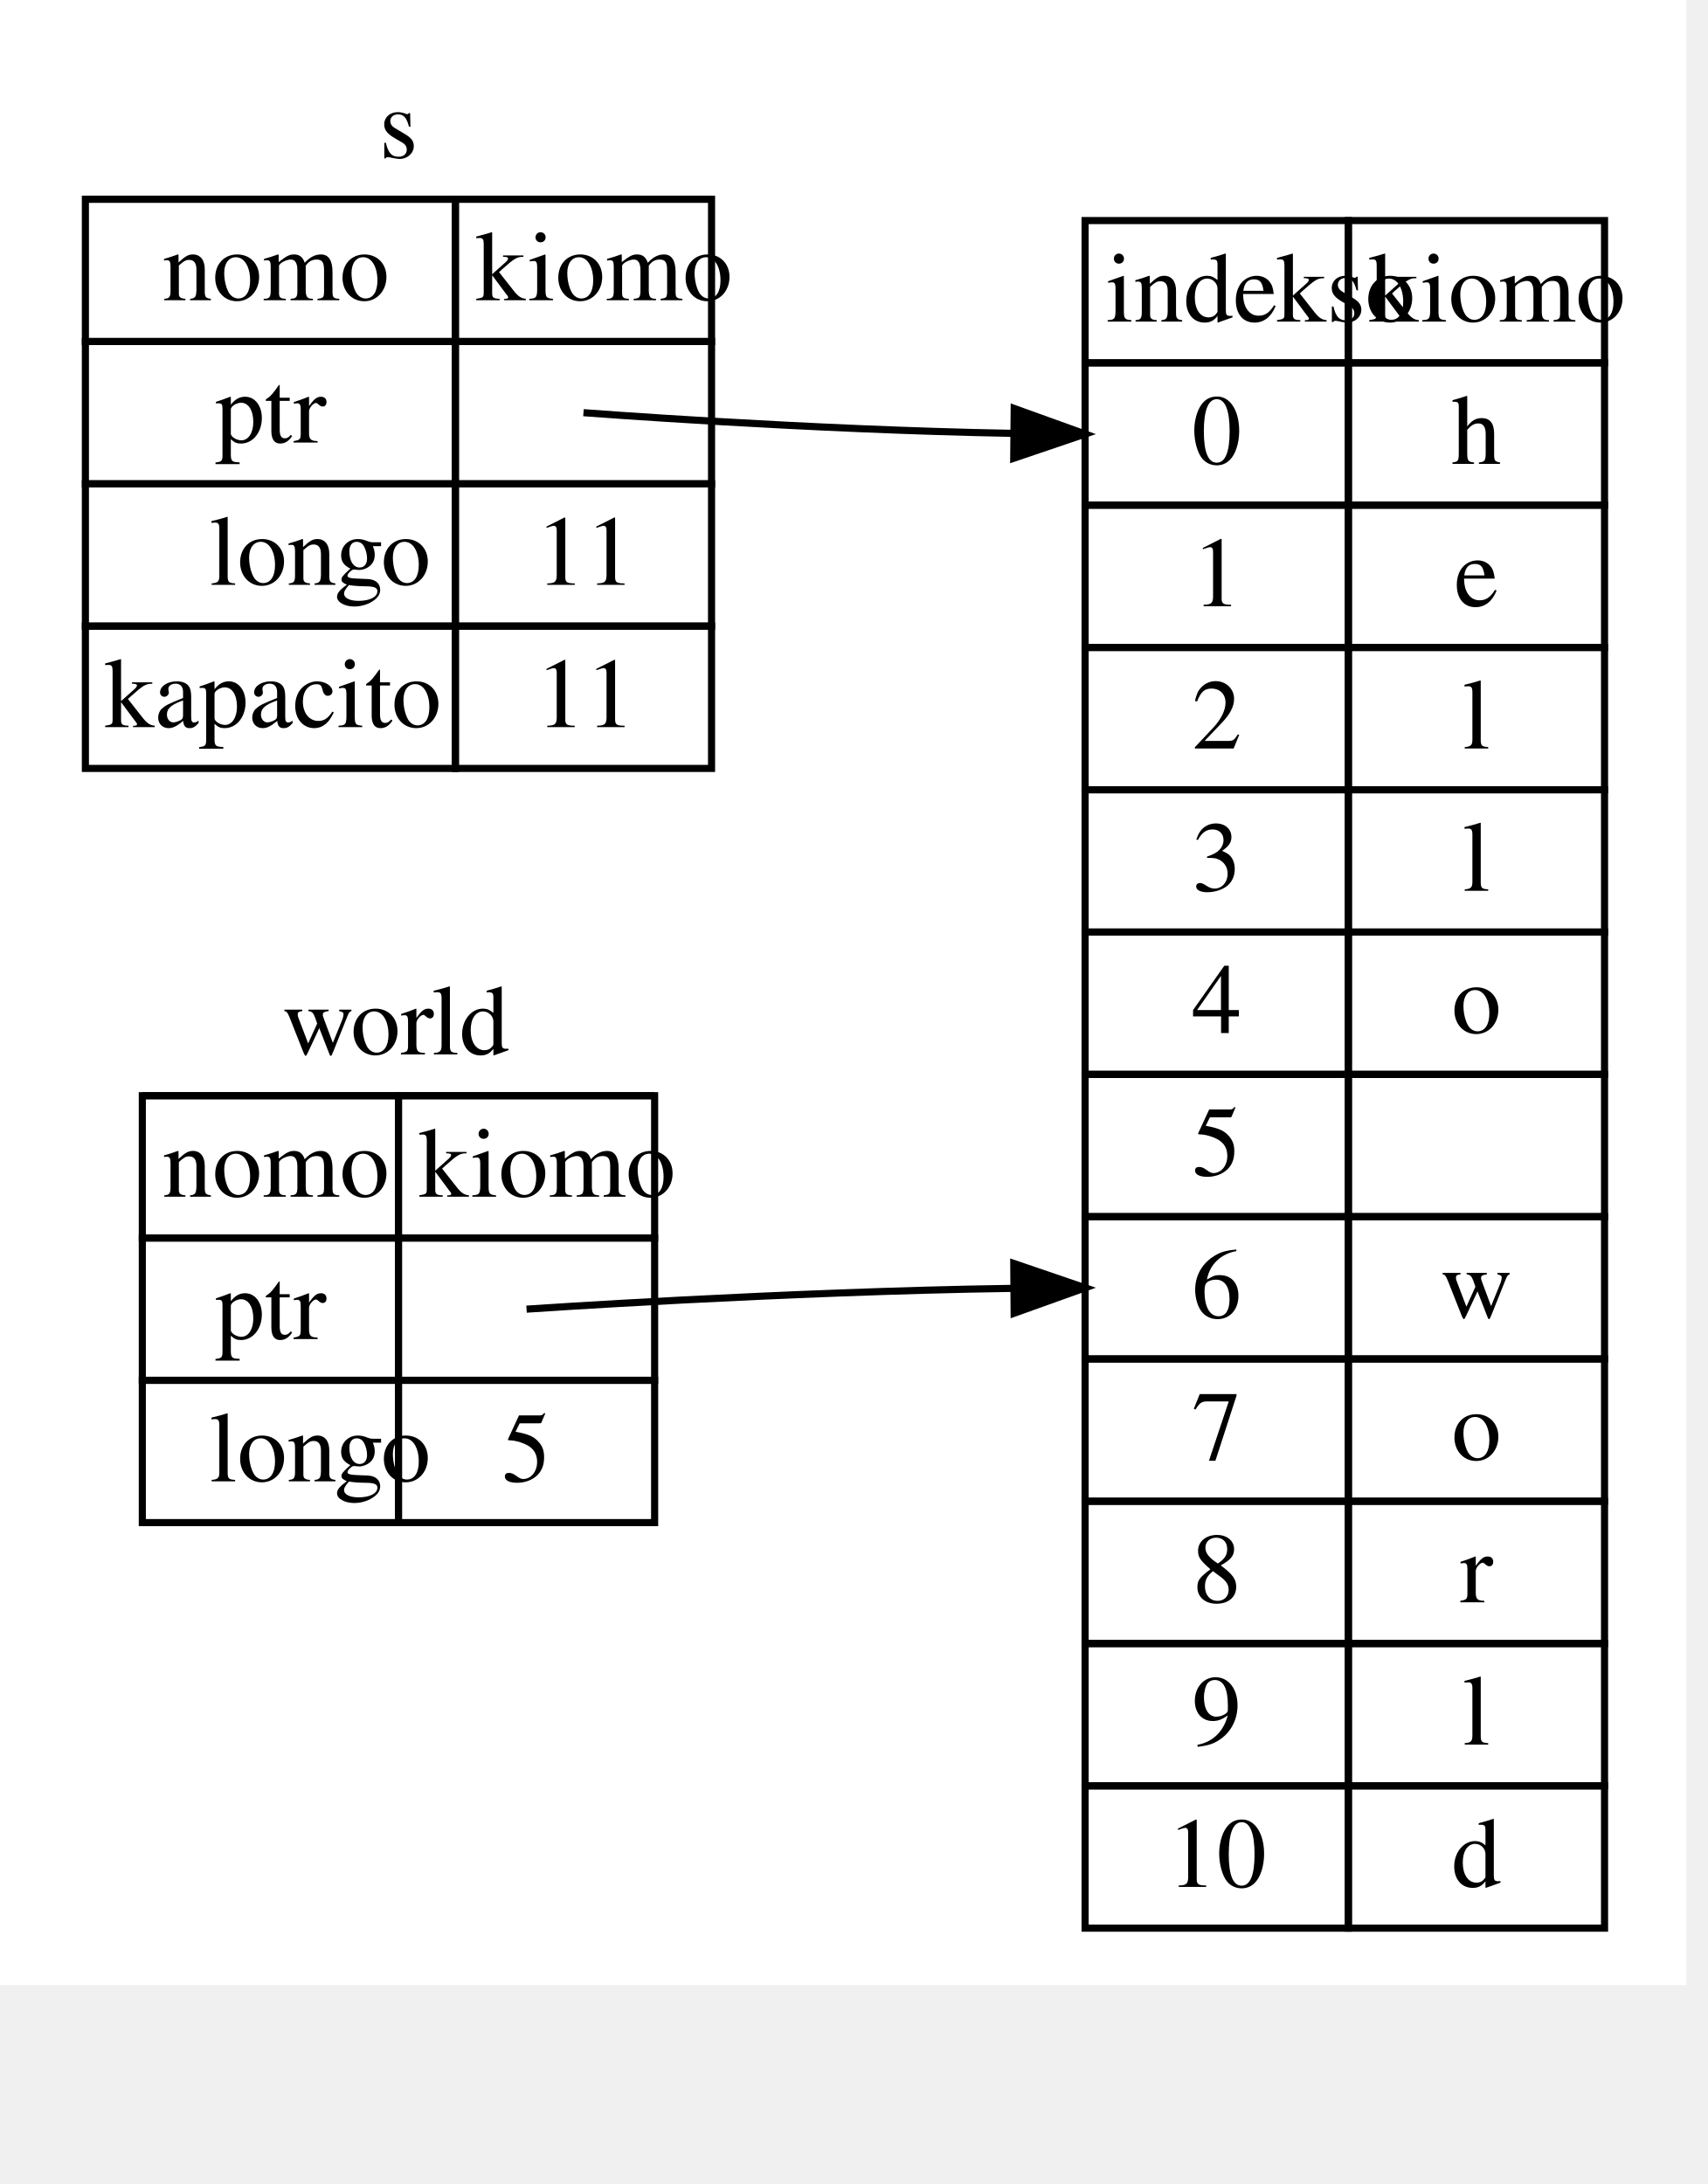
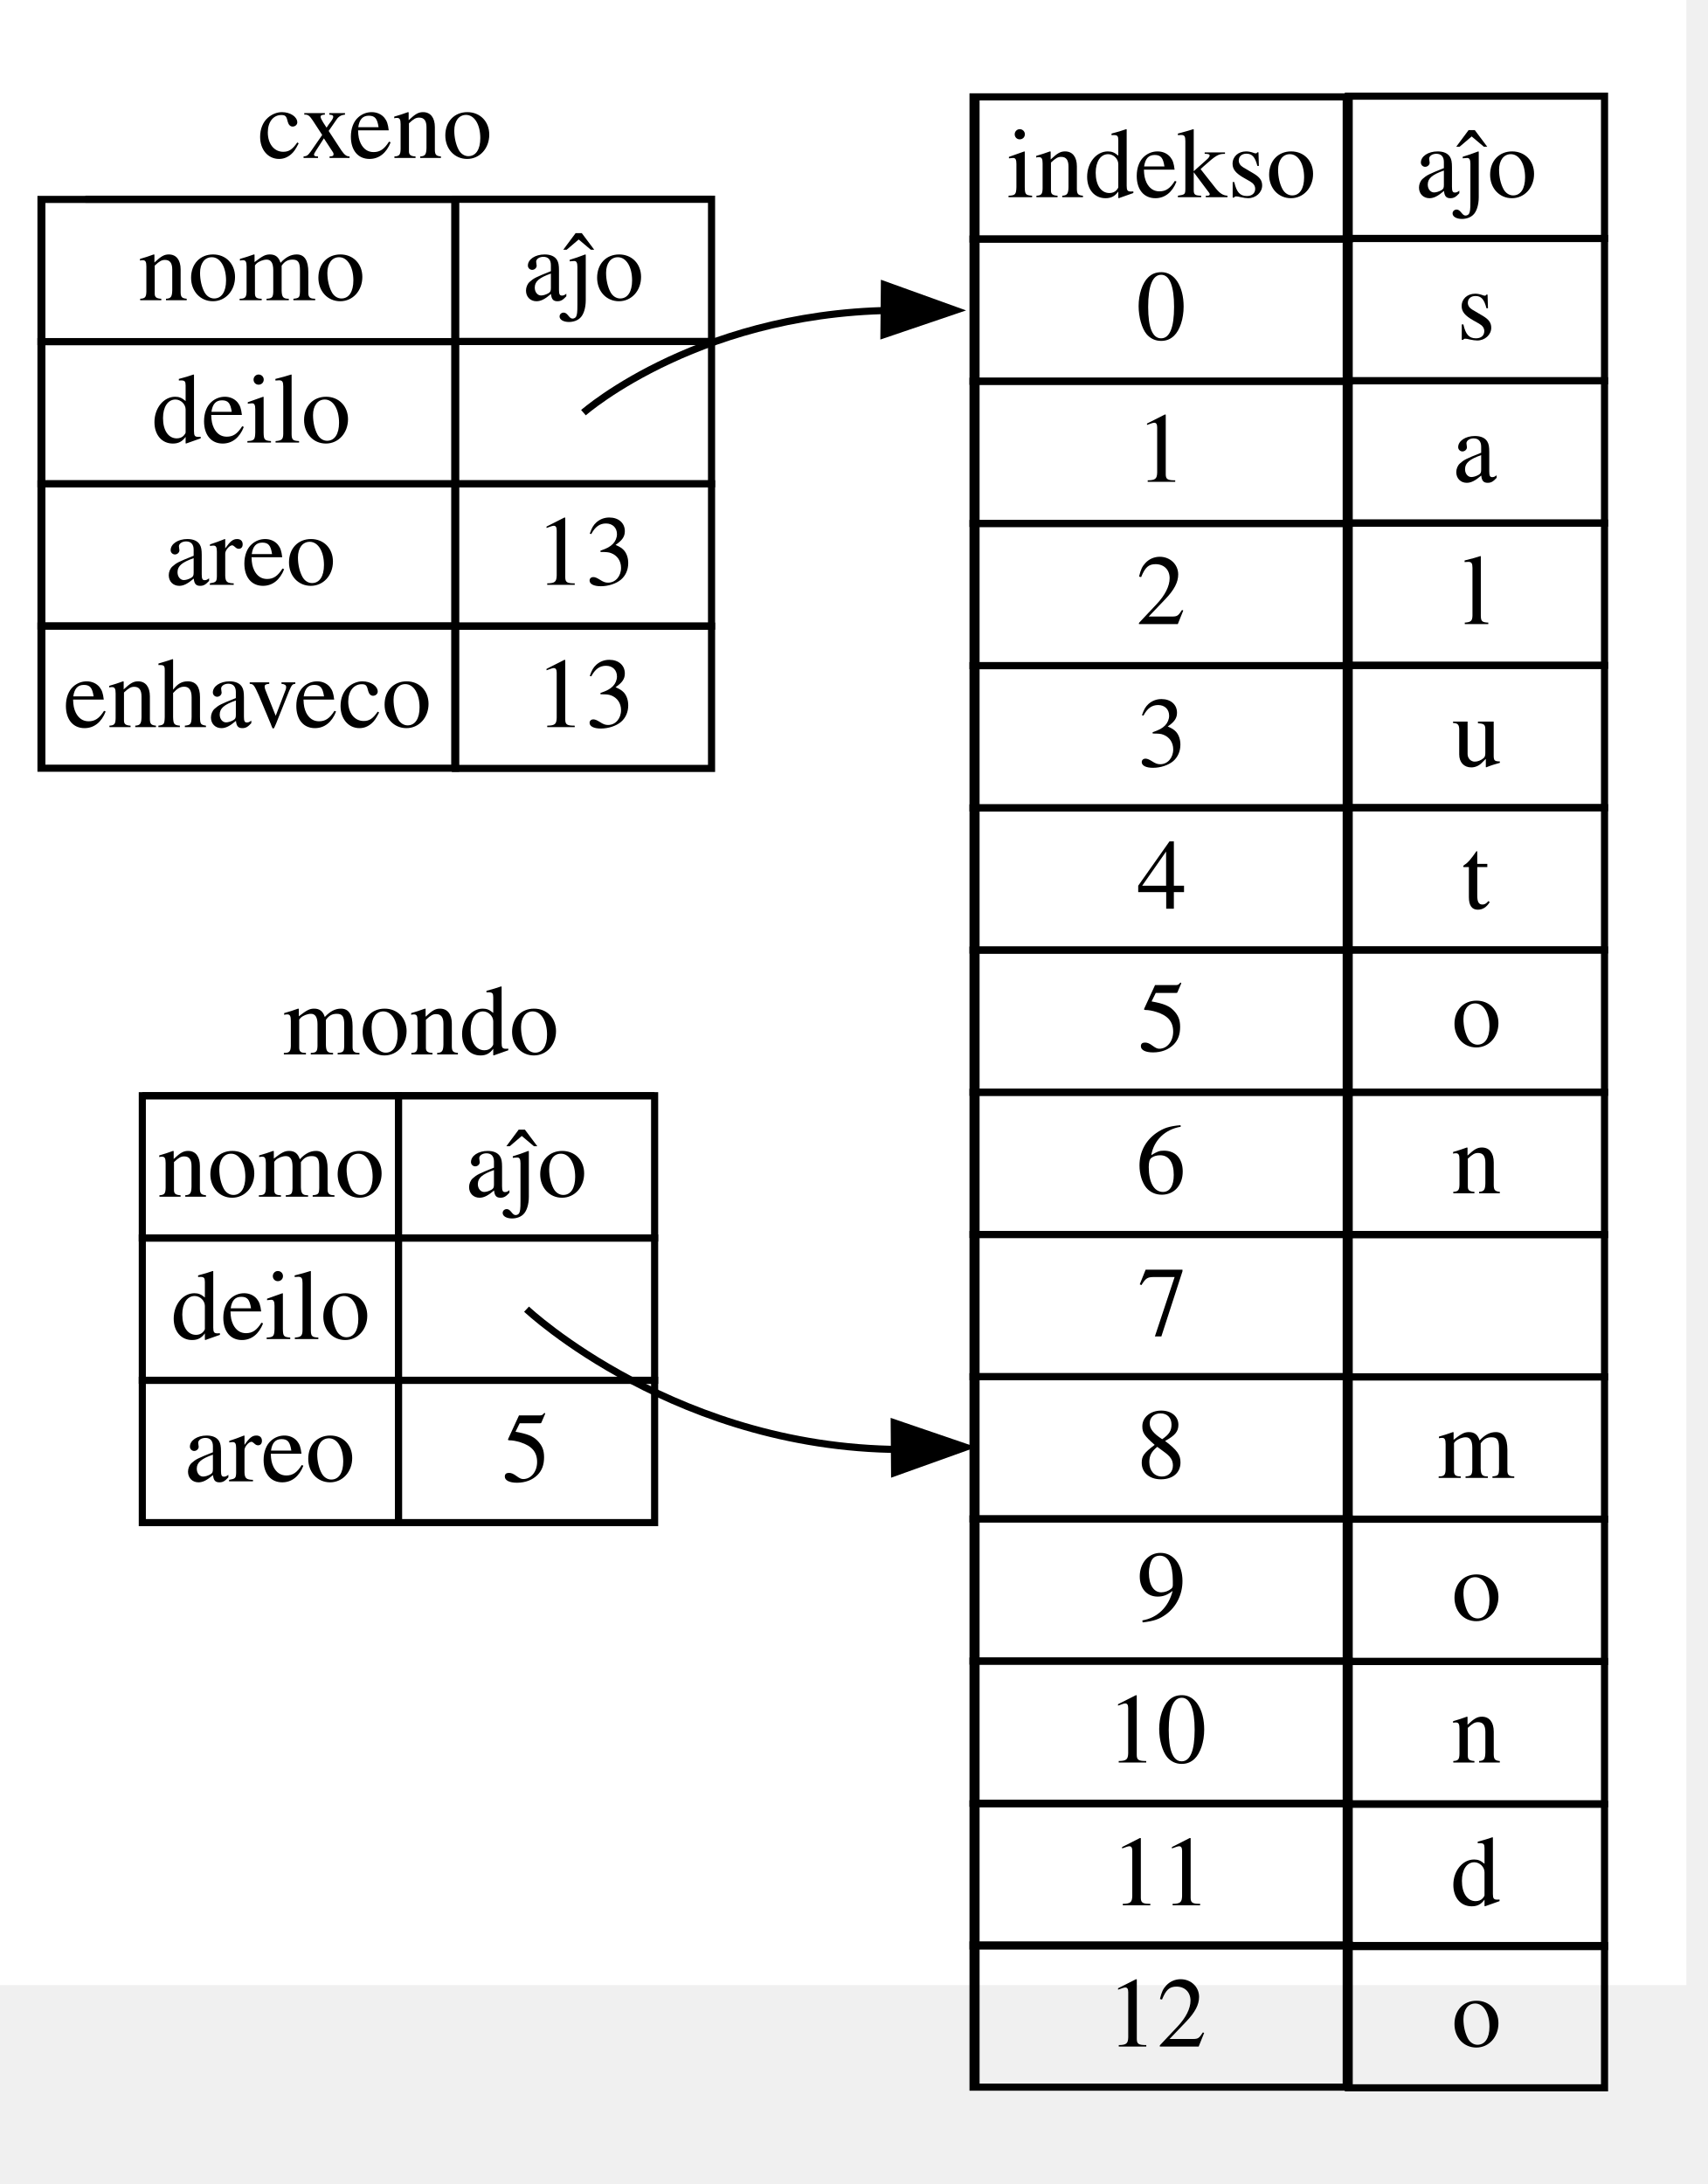
- <svg xmlns="http://www.w3.org/2000/svg" viewBox="0.00 0.00 1000.00 1279.00">
-   <g id="graph0" class="graph" transform="scale(4.1667 4.1667) rotate(0) translate(4 275)">
-     <polygon fill="#ffffff" stroke="transparent" points="-4,4 -4,-275 233,-275 233,4 -4,4" />
-     <g id="node1" class="node">
-       <polyline fill="none" stroke="#000000" points="16,-121 88,-121 " />
-       <text text-anchor="start" x="35.669" y="-126.8" font-family="Times,serif" font-size="14.00" fill="#000000">world</text>
-       <polygon fill="none" stroke="#000000" points="16,-101 16,-121 52,-121 52,-101 16,-101" />
-       <text text-anchor="start" x="18.841" y="-106.8" font-family="Times,serif" font-size="14.00" fill="#000000">nomo</text>
-       <polygon fill="none" stroke="#000000" points="52,-101 52,-121 88,-121 88,-101 52,-101" />
-       <text text-anchor="start" x="54.841" y="-106.8" font-family="Times,serif" font-size="14.00" fill="#000000">kiomo</text>
-       <polygon fill="none" stroke="#000000" points="16,-81 16,-101 52,-101 52,-81 16,-81" />
-       <text text-anchor="start" x="26.224" y="-86.8" font-family="Times,serif" font-size="14.00" fill="#000000">ptr</text>
-       <polygon fill="none" stroke="#000000" points="52,-81 52,-101 88,-101 88,-81 52,-81" />
-       <polygon fill="none" stroke="#000000" points="16,-61 16,-81 52,-81 52,-61 16,-61" />
-       <text text-anchor="start" x="25.448" y="-66.8" font-family="Times,serif" font-size="14.00" fill="#000000">longo</text>
-       <polygon fill="none" stroke="#000000" points="52,-61 52,-81 88,-81 88,-61 52,-61" />
-       <text text-anchor="start" x="66.5" y="-66.8" font-family="Times,serif" font-size="14.00" fill="#000000">5</text>
-     </g>
-     <g id="node3" class="node">
-       <polygon fill="none" stroke="#000000" points="148.5,-224 148.5,-244 185.5,-244 185.5,-224 148.5,-224" />
-       <text text-anchor="start" x="151.448" y="-229.8" font-family="Times,serif" font-size="14.00" fill="#000000">indekso</text>
-       <polygon fill="none" stroke="#000000" points="185.5,-224 185.5,-244 221.5,-244 221.5,-224 185.5,-224" />
-       <text text-anchor="start" x="188.341" y="-229.8" font-family="Times,serif" font-size="14.00" fill="#000000">kiomo</text>
-       <polygon fill="none" stroke="#000000" points="148.5,-204 148.5,-224 185.5,-224 185.5,-204 148.5,-204" />
-       <text text-anchor="start" x="163.5" y="-209.8" font-family="Times,serif" font-size="14.00" fill="#000000">0</text>
-       <polygon fill="none" stroke="#000000" points="185.5,-204 185.5,-224 221.5,-224 221.5,-204 185.5,-204" />
-       <text text-anchor="start" x="200" y="-209.8" font-family="Times,serif" font-size="14.00" fill="#000000">h</text>
-       <polygon fill="none" stroke="#000000" points="148.5,-184 148.5,-204 185.5,-204 185.5,-184 148.5,-184" />
-       <text text-anchor="start" x="163.5" y="-189.8" font-family="Times,serif" font-size="14.00" fill="#000000">1</text>
-       <polygon fill="none" stroke="#000000" points="185.5,-184 185.5,-204 221.5,-204 221.5,-184 185.5,-184" />
-       <text text-anchor="start" x="200.393" y="-189.8" font-family="Times,serif" font-size="14.00" fill="#000000">e</text>
-       <polygon fill="none" stroke="#000000" points="148.5,-164 148.5,-184 185.5,-184 185.5,-164 148.5,-164" />
-       <text text-anchor="start" x="163.5" y="-169.8" font-family="Times,serif" font-size="14.00" fill="#000000">2</text>
-       <polygon fill="none" stroke="#000000" points="185.5,-164 185.5,-184 221.5,-184 221.5,-164 185.5,-164" />
-       <text text-anchor="start" x="201.555" y="-169.8" font-family="Times,serif" font-size="14.00" fill="#000000">l</text>
-       <polygon fill="none" stroke="#000000" points="148.5,-144 148.5,-164 185.5,-164 185.5,-144 148.5,-144" />
-       <text text-anchor="start" x="163.5" y="-149.8" font-family="Times,serif" font-size="14.00" fill="#000000">3</text>
-       <polygon fill="none" stroke="#000000" points="185.5,-144 185.5,-164 221.5,-164 221.5,-144 185.5,-144" />
-       <text text-anchor="start" x="201.555" y="-149.8" font-family="Times,serif" font-size="14.00" fill="#000000">l</text>
-       <polygon fill="none" stroke="#000000" points="148.5,-124 148.5,-144 185.5,-144 185.5,-124 148.5,-124" />
-       <text text-anchor="start" x="163.5" y="-129.8" font-family="Times,serif" font-size="14.00" fill="#000000">4</text>
-       <polygon fill="none" stroke="#000000" points="185.5,-124 185.5,-144 221.5,-144 221.5,-124 185.5,-124" />
-       <text text-anchor="start" x="200" y="-129.8" font-family="Times,serif" font-size="14.00" fill="#000000">o</text>
-       <polygon fill="none" stroke="#000000" points="148.5,-104 148.5,-124 185.5,-124 185.5,-104 148.5,-104" />
-       <text text-anchor="start" x="163.5" y="-109.8" font-family="Times,serif" font-size="14.00" fill="#000000">5</text>
-       <polygon fill="none" stroke="#000000" points="185.5,-104 185.5,-124 221.5,-124 221.5,-104 185.5,-104" />
-       <text text-anchor="start" x="201.75" y="-109.8" font-family="Times,serif" font-size="14.00" fill="#000000"> </text>
-       <polygon fill="none" stroke="#000000" points="148.5,-84 148.5,-104 185.5,-104 185.5,-84 148.5,-84" />
-       <text text-anchor="start" x="163.5" y="-89.8" font-family="Times,serif" font-size="14.00" fill="#000000">6</text>
-       <polygon fill="none" stroke="#000000" points="185.5,-84 185.5,-104 221.5,-104 221.5,-84 185.5,-84" />
-       <text text-anchor="start" x="198.445" y="-89.8" font-family="Times,serif" font-size="14.00" fill="#000000">w</text>
-       <polygon fill="none" stroke="#000000" points="148.5,-64 148.5,-84 185.5,-84 185.5,-64 148.5,-64" />
-       <text text-anchor="start" x="163.5" y="-69.8" font-family="Times,serif" font-size="14.00" fill="#000000">7</text>
-       <polygon fill="none" stroke="#000000" points="185.5,-64 185.5,-84 221.5,-84 221.5,-64 185.5,-64" />
-       <text text-anchor="start" x="200" y="-69.8" font-family="Times,serif" font-size="14.00" fill="#000000">o</text>
-       <polygon fill="none" stroke="#000000" points="148.5,-44 148.5,-64 185.5,-64 185.5,-44 148.5,-44" />
-       <text text-anchor="start" x="163.5" y="-49.8" font-family="Times,serif" font-size="14.00" fill="#000000">8</text>
-       <polygon fill="none" stroke="#000000" points="185.5,-44 185.5,-64 221.5,-64 221.5,-44 185.5,-44" />
-       <text text-anchor="start" x="201.169" y="-49.8" font-family="Times,serif" font-size="14.00" fill="#000000">r</text>
-       <polygon fill="none" stroke="#000000" points="148.5,-24 148.5,-44 185.5,-44 185.5,-24 148.5,-24" />
-       <text text-anchor="start" x="163.5" y="-29.8" font-family="Times,serif" font-size="14.00" fill="#000000">9</text>
-       <polygon fill="none" stroke="#000000" points="185.5,-24 185.5,-44 221.5,-44 221.5,-24 185.5,-24" />
-       <text text-anchor="start" x="201.555" y="-29.8" font-family="Times,serif" font-size="14.00" fill="#000000">l</text>
-       <polygon fill="none" stroke="#000000" points="148.5,-4 148.5,-24 185.5,-24 185.5,-4 148.5,-4" />
-       <text text-anchor="start" x="160" y="-9.8" font-family="Times,serif" font-size="14.00" fill="#000000">10</text>
-       <polygon fill="none" stroke="#000000" points="185.5,-4 185.5,-24 221.5,-24 221.5,-4 185.5,-4" />
-       <text text-anchor="start" x="200" y="-9.8" font-family="Times,serif" font-size="14.00" fill="#000000">d</text>
-     </g>
-     <g id="edge1" class="edge">
-       <path fill="none" stroke="#000000" d="M70,-91C70,-91 105.796,-93.464 138.495,-93.926" />
-       <polygon fill="#000000" stroke="#000000" points="138.474,-97.426 148.5,-94 138.526,-90.426 138.474,-97.426" />
-     </g>
-     <g id="node2" class="node">
-       <polyline fill="none" stroke="#000000" points="8,-247 96,-247 " />
-       <text text-anchor="start" x="49.276" y="-252.8" font-family="Times,serif" font-size="14.00" fill="#000000">s</text>
-       <polygon fill="none" stroke="#000000" points="8,-227 8,-247 60,-247 60,-227 8,-227" />
-       <text text-anchor="start" x="18.841" y="-232.8" font-family="Times,serif" font-size="14.00" fill="#000000">nomo</text>
-       <polygon fill="none" stroke="#000000" points="60,-227 60,-247 96,-247 96,-227 60,-227" />
-       <text text-anchor="start" x="62.841" y="-232.8" font-family="Times,serif" font-size="14.00" fill="#000000">kiomo</text>
-       <polygon fill="none" stroke="#000000" points="8,-207 8,-227 60,-227 60,-207 8,-207" />
-       <text text-anchor="start" x="26.224" y="-212.8" font-family="Times,serif" font-size="14.00" fill="#000000">ptr</text>
-       <polygon fill="none" stroke="#000000" points="60,-207 60,-227 96,-227 96,-207 60,-207" />
-       <polygon fill="none" stroke="#000000" points="8,-187 8,-207 60,-207 60,-187 8,-187" />
-       <text text-anchor="start" x="25.448" y="-192.8" font-family="Times,serif" font-size="14.00" fill="#000000">longo</text>
-       <polygon fill="none" stroke="#000000" points="60,-187 60,-207 96,-207 96,-187 60,-187" />
-       <text text-anchor="start" x="71.256" y="-192.8" font-family="Times,serif" font-size="14.00" fill="#000000">11</text>
-       <polygon fill="none" stroke="#000000" points="8,-167 8,-187 60,-187 60,-167 8,-167" />
-       <text text-anchor="start" x="10.683" y="-172.8" font-family="Times,serif" font-size="14.00" fill="#000000">kapacito</text>
-       <polygon fill="none" stroke="#000000" points="60,-167 60,-187 96,-187 96,-167 60,-167" />
-       <text text-anchor="start" x="71.256" y="-172.8" font-family="Times,serif" font-size="14.00" fill="#000000">11</text>
-     </g>
-     <g id="edge2" class="edge">
-       <path fill="none" stroke="#000000" d="M78,-217C78,-217 109.318,-214.599 138.373,-214.093" />
-       <polygon fill="#000000" stroke="#000000" points="138.533,-217.592 148.5,-214 138.468,-210.592 138.533,-217.592" />
-     </g>
-   </g>
+ <svg xmlns="http://www.w3.org/2000/svg" viewBox="0.00 0.00 1000.00 1279.00" version="1.1" id="svg9156">
+   <defs id="defs9160" />
+   <polygon style="fill:#ffffff" id="polygon8974" points="233,-275 233,4 -4,4 -4,-275 " stroke="transparent" transform="matrix(4.1667,0,0,4.1667,16.6668,1145.842)" />
+   <polyline points="16,-121 88,-121 " id="polyline8978" style="fill:none;stroke:#000000" transform="matrix(4.1667,0,0,4.1667,16.6668,1145.842)" />
+   <text x="165.288" y="617.505" font-size="14.00" id="text8980" style="font-size:58.334px;font-family:Times, serif;text-anchor:start;fill:#000000;stroke-width:4.167">mondo</text>
+   <polygon points="16,-101 16,-121 52,-121 52,-101 " id="polygon8982" style="fill:none;stroke:#000000" transform="matrix(4.1667,0,0,4.1667,16.6668,1145.842)" />
+   <text x="92.32" y="700.839" font-size="14.00" id="text8984" style="font-size:58.334px;font-family:Times, serif;text-anchor:start;fill:#000000;stroke-width:4.167">nomo</text>
+   <polygon points="52,-101 52,-121 88,-121 88,-101 " id="polygon8986" style="fill:none;stroke:#000000" transform="matrix(4.1667,0,0,4.1667,16.6668,1145.842)" />
+   <text x="272.527" y="700.839" font-size="14.00" id="text8988" style="font-size:58.334px;font-family:Times, serif;text-anchor:start;fill:#000000;stroke-width:4.167">aĵo</text>
+   <polygon points="52,-101 52,-81 16,-81 16,-101 " id="polygon8990" style="fill:none;stroke:#000000" transform="matrix(4.1667,0,0,4.1667,16.6668,1145.842)" />
+   <text x="100.145" y="784.173" font-size="14.00" id="text8992" style="font-size:58.334px;font-family:Times, serif;text-anchor:start;fill:#000000;stroke-width:4.167">deilo</text>
+   <polygon points="52,-81 52,-101 88,-101 88,-81 " id="polygon8994" style="fill:none;stroke:#000000" transform="matrix(4.1667,0,0,4.1667,16.6668,1145.842)" />
+   <polygon points="16,-61 16,-81 52,-81 52,-61 " id="polygon8996" style="fill:none;stroke:#000000" transform="matrix(4.1667,0,0,4.1667,16.6668,1145.842)" />
+   <text x="107.943" y="867.507" font-size="14.00" id="text8998" style="font-size:58.334px;font-family:Times, serif;text-anchor:start;fill:#000000;stroke-width:4.167">areo</text>
+   <polygon points="52,-61 52,-81 88,-81 88,-61 " id="polygon9000" style="fill:none;stroke:#000000" transform="matrix(4.1667,0,0,4.1667,16.6668,1145.842)" />
+   <text x="293.752" y="867.507" font-size="14.00" id="text9002" style="font-size:58.334px;font-family:Times, serif;text-anchor:start;fill:#000000;stroke-width:4.167">5</text>
+   <text x="857.299" y="688.339" font-size="14.00" id="text9061" style="font-size:58.334px;font-family:Times, serif;text-anchor:start;fill:#000000;stroke-width:4.167" />
+   <text x="850.007" y="855.007" font-size="14.00" id="text9077" style="font-size:58.334px;font-family:Times, serif;text-anchor:start;fill:#000000;stroke-width:4.167" />
+   <path d="m 308.336,766.673 c 0,0 89.153,84.069 225.397,82.145" id="path9106" style="fill:none;stroke:#000000;stroke-width:4.167" />
+   <polygon points="138.526,-90.426 138.474,-97.426 148.5,-94 " id="polygon9108" style="fill:#000000;stroke:#000000" transform="matrix(4.1667,0,0,4.1667,-53.3332,1239.203)" />
+   <polyline points="8,-247 96,-247 " id="polyline9113" style="fill:none;stroke:#000000" transform="matrix(4.1667,0,0,4.1667,16.6668,1145.842)" />
+   <text x="150.871" y="92.501" font-size="14.00" id="text9115" style="font-size:58.334px;font-family:Times, serif;text-anchor:start;fill:#000000;stroke-width:4.167">cxeno</text>
+   <polygon points="8,-227 8,-247 60,-247 60,-227 " id="polygon9117" style="fill:none;stroke:#000000" transform="matrix(4.659567,0,0,4.163725,-13.02423,1145.227)" />
+   <text x="81.04" y="175.835" font-size="14.00" id="text9119" style="font-size:58.334px;font-family:Times, serif;text-anchor:start;fill:#000000;stroke-width:4.167">nomo</text>
+   <polygon points="60,-227 60,-247 96,-247 96,-227 " id="polygon9121" style="fill:none;stroke:#000000" transform="matrix(4.1667,0,0,4.1667,16.6668,1145.842)" />
+   <text x="305.861" y="175.835" font-size="14.00" id="text9123" style="font-size:58.334px;font-family:Times, serif;text-anchor:start;fill:#000000;stroke-width:4.167">aĵo</text>
+   <text x="88.866" y="259.169" font-size="14.00" id="text9127" style="font-size:58.334px;font-family:Times, serif;text-anchor:start;fill:#000000;stroke-width:4.167">deilo</text>
+   <polygon points="8,-227 60,-227 60,-207 8,-207 " id="polygon9125" style="fill:none;stroke:#000000" transform="matrix(4.659567,0,0,4.163725,-13.02423,1145.227)" />
+   <polygon points="60,-207 60,-227 96,-227 96,-207 " id="polygon9129" style="fill:none;stroke:#000000" transform="matrix(4.1667,0,0,4.1667,16.6668,1145.842)" />
+   <polygon points="8,-207 60,-207 60,-187 8,-187 " id="polygon9131" style="fill:none;stroke:#000000" transform="matrix(4.659567,0,0,4.163725,-13.02423,1145.227)" />
+   <text x="96.663" y="342.503" font-size="14.00" id="text9133" style="font-size:58.334px;font-family:Times, serif;text-anchor:start;fill:#000000;stroke-width:4.167">areo</text>
+   <polygon points="60,-187 60,-207 96,-207 96,-187 " id="polygon9135" style="fill:none;stroke:#000000" transform="matrix(4.1667,0,0,4.1667,16.6668,1145.842)" />
+   <text x="313.57" y="342.503" font-size="14.00" id="text9137" style="font-size:58.334px;font-family:Times, serif;text-anchor:start;fill:#000000;stroke-width:4.167">13</text>
+   <polygon points="8,-187 60,-187 60,-167 8,-167 " id="polygon9139" style="fill:none;stroke:#000000" transform="matrix(4.659567,0,0,4.163725,-13.02423,1145.227)" />
+   <text x="37.141" y="425.837" font-size="14.00" id="text9141" style="font-size:58.334px;font-family:Times, serif;text-anchor:start;fill:#000000;stroke-width:4.167">enhaveco</text>
+   <polygon points="60,-167 60,-187 96,-187 96,-167 " id="polygon9143" style="fill:none;stroke:#000000" transform="matrix(4.1667,0,0,4.1667,16.6668,1145.842)" />
+   <text x="313.57" y="425.837" font-size="14.00" id="text9145" style="font-size:58.334px;font-family:Times, serif;text-anchor:start;fill:#000000;stroke-width:4.167">13</text>
+   <path d="m 341.669,241.669 c 0,0 70.492,-61.997 191.554,-59.888" id="path9150" style="fill:none;stroke:#000000;stroke-width:4.167" />
+   <polygon transform="matrix(4.1667,0,0,4.1667,-59.3332,1073.403)" points="138.468,-210.592 138.533,-217.592 148.5,-214 " id="polygon9152" style="fill:#000000;stroke:#000000" />
+   <polygon points="185.5,-244 185.5,-224 148.5,-224 148.5,-244 " id="polygon9007" style="fill:none;stroke:#000000" transform="matrix(5.906008,0,0,4.163869,-306.371,1072.706)" />
+   <text x="589.65" y="115.493" font-size="14.00" id="text9009" style="font-size:58.334px;font-family:Times, serif;text-anchor:start;fill:#000000;stroke-width:4.167">indekso</text>
+   <polygon points="185.5,-244 221.5,-244 221.5,-224 185.5,-224 " id="polygon9011" style="fill:none;stroke:#000000" transform="matrix(4.1667,0,0,4.1667,16.6668,1073.001)" />
+   <text x="828.782" y="115.493" font-size="14.00" id="text9013" style="font-size:58.334px;font-family:Times, serif;text-anchor:start;fill:#000000;stroke-width:4.167">aĵo</text>
+   <polygon points="185.5,-224 185.5,-204 148.5,-204 148.5,-224 " id="polygon9015" style="fill:none;stroke:#000000" transform="matrix(5.906008,0,0,4.163869,-306.371,1072.706)" />
+   <text x="665.349" y="198.827" font-size="14.00" id="text9017" style="font-size:58.334px;font-family:Times, serif;text-anchor:start;fill:#000000;stroke-width:4.167">0</text>
+   <polygon points="185.5,-224 221.5,-224 221.5,-204 185.5,-204 " id="polygon9019" style="fill:none;stroke:#000000" transform="matrix(4.1667,0,0,4.1667,16.6668,1073.001)" />
+   <text x="852.953" y="198.827" font-size="14.00" id="text9021" style="font-size:58.334px;font-family:Times, serif;text-anchor:start;fill:#000000;stroke-width:4.167">s</text>
+   <polygon points="185.5,-204 185.5,-184 148.5,-184 148.5,-204 " id="polygon9023" style="fill:none;stroke:#000000" transform="matrix(5.906008,0,0,4.163869,-306.371,1072.706)" />
+   <text x="665.203" y="282.161" font-size="14.00" id="text9025" style="font-size:58.334px;font-family:Times, serif;text-anchor:start;fill:#000000;stroke-width:4.167">1</text>
+   <polygon points="185.5,-204 221.5,-204 221.5,-184 185.5,-184 " id="polygon9027" style="fill:none;stroke:#000000" transform="matrix(4.1667,0,0,4.1667,16.6668,1073.001)" />
+   <text x="850.619" y="282.161" font-size="14.00" id="text9029" style="font-size:58.334px;font-family:Times, serif;text-anchor:start;fill:#000000;stroke-width:4.167">a</text>
+   <polygon points="185.5,-184 185.5,-164 148.5,-164 148.5,-184 " id="polygon9031" style="fill:none;stroke:#000000" transform="matrix(5.906008,0,0,4.163869,-306.371,1072.706)" />
+   <text x="665.203" y="365.495" font-size="14.00" id="text9033" style="font-size:58.334px;font-family:Times, serif;text-anchor:start;fill:#000000;stroke-width:4.167">2</text>
+   <polygon points="185.5,-184 221.5,-184 221.5,-164 185.5,-164 " id="polygon9035" style="fill:none;stroke:#000000" transform="matrix(4.1667,0,0,4.1667,16.6668,1073.001)" />
+   <text x="856.54" y="365.495" font-size="14.00" id="text9037" style="font-size:58.334px;font-family:Times, serif;text-anchor:start;fill:#000000;stroke-width:4.167">l</text>
+   <polygon points="185.5,-164 185.5,-144 148.5,-144 148.5,-164 " id="polygon9039" style="fill:none;stroke:#000000" transform="matrix(5.906008,0,0,4.163869,-306.371,1072.706)" />
+   <text x="666.078" y="448.829" font-size="14.00" id="text9041" style="font-size:58.334px;font-family:Times, serif;text-anchor:start;fill:#000000;stroke-width:4.167">3</text>
+   <polygon points="185.5,-164 221.5,-164 221.5,-144 185.5,-144 " id="polygon9043" style="fill:none;stroke:#000000" transform="matrix(4.1667,0,0,4.1667,16.6668,1073.001)" />
+   <text x="850.357" y="448.829" font-size="14.00" id="text9045" style="font-size:58.334px;font-family:Times, serif;text-anchor:start;fill:#000000;stroke-width:4.167">u</text>
+   <polygon points="185.5,-144 185.5,-124 148.5,-124 148.5,-144 " id="polygon9047" style="fill:none;stroke:#000000" transform="matrix(5.906008,0,0,4.163869,-306.371,1072.706)" />
+   <text x="665.816" y="532.163" font-size="14.00" id="text9049" style="font-size:58.334px;font-family:Times, serif;text-anchor:start;fill:#000000;stroke-width:4.167">4</text>
+   <polygon points="185.5,-144 221.5,-144 221.5,-124 185.5,-124 " id="polygon9051" style="fill:none;stroke:#000000" transform="matrix(4.1667,0,0,4.1667,16.6668,1073.001)" />
+   <text x="856.073" y="532.163" font-size="14.00" id="text9053" style="font-size:58.334px;font-family:Times, serif;text-anchor:start;fill:#000000;stroke-width:4.167">t</text>
+   <polygon points="185.5,-124 185.5,-104 148.5,-104 148.5,-124 " id="polygon9055" style="fill:none;stroke:#000000" transform="matrix(5.906008,0,0,4.163869,-306.371,1072.706)" />
+   <text x="666.224" y="615.497" font-size="14.00" id="text9057" style="font-size:58.334px;font-family:Times, serif;text-anchor:start;fill:#000000;stroke-width:4.167">5</text>
+   <polygon points="185.5,-124 221.5,-124 221.5,-104 185.5,-104 " id="polygon9059" style="fill:none;stroke:#000000" transform="matrix(4.1667,0,0,4.1667,16.6668,1073.001)" />
+   <polygon points="185.5,-104 185.5,-84 148.5,-84 148.5,-104 " id="polygon9063" style="fill:none;stroke:#000000" transform="matrix(5.906008,0,0,4.163869,-306.371,1072.706)" />
+   <text x="665.291" y="698.831" font-size="14.00" id="text9065" style="font-size:58.334px;font-family:Times, serif;text-anchor:start;fill:#000000;stroke-width:4.167">6</text>
+   <polygon points="185.5,-104 221.5,-104 221.5,-84 185.5,-84 " id="polygon9067" style="fill:none;stroke:#000000" transform="matrix(4.1667,0,0,4.1667,16.6668,1073.001)" />
+   <text x="849.978" y="698.831" font-size="14.00" id="text9069" style="font-size:58.334px;font-family:Times, serif;text-anchor:start;fill:#000000;stroke-width:4.167">n</text>
+   <polygon points="185.5,-84 185.5,-64 148.5,-64 148.5,-84 " id="polygon9071" style="fill:none;stroke:#000000" transform="matrix(5.906008,0,0,4.163869,-306.371,1072.706)" />
+   <text x="666.253" y="782.165" font-size="14.00" id="text9073" style="font-size:58.334px;font-family:Times, serif;text-anchor:start;fill:#000000;stroke-width:4.167">7</text>
+   <polygon points="185.5,-84 221.5,-84 221.5,-64 185.5,-64 " id="polygon9075" style="fill:none;stroke:#000000" transform="matrix(4.1667,0,0,4.1667,16.6668,1073.001)" />
+   <polygon points="185.5,-64 185.5,-44 148.5,-44 148.5,-64 " id="polygon9079" style="fill:none;stroke:#000000" transform="matrix(5.906008,0,0,4.163869,-306.371,1072.706)" />
+   <text x="665.32" y="865.499" font-size="14.00" id="text9081" style="font-size:58.334px;font-family:Times, serif;text-anchor:start;fill:#000000;stroke-width:4.167">8</text>
+   <polygon points="185.5,-64 221.5,-64 221.5,-44 185.5,-44 " id="polygon9083" style="fill:none;stroke:#000000" transform="matrix(4.1667,0,0,4.1667,16.6668,1073.001)" />
+   <text x="841.519" y="865.499" font-size="14.00" id="text9085" style="font-size:58.334px;font-family:Times, serif;text-anchor:start;fill:#000000;stroke-width:4.167">m</text>
+   <polygon points="185.5,-44 185.5,-24 148.5,-24 148.5,-44 " id="polygon9087" style="fill:none;stroke:#000000" transform="matrix(5.906008,0,0,4.163869,-306.371,1072.706)" />
+   <text x="665.67" y="948.833" font-size="14.00" id="text9089" style="font-size:58.334px;font-family:Times, serif;text-anchor:start;fill:#000000;stroke-width:4.167">9</text>
+   <polygon points="185.5,-44 221.5,-44 221.5,-24 185.5,-24 " id="polygon9091" style="fill:none;stroke:#000000" transform="matrix(4.1667,0,0,4.1667,16.6668,1073.001)" />
+   <text x="850.036" y="948.833" font-size="14.00" id="text9093" style="font-size:58.334px;font-family:Times, serif;text-anchor:start;fill:#000000;stroke-width:4.167">o</text>
+   <polygon points="185.5,-24 185.5,-4 148.5,-4 148.5,-24 " id="polygon9095" style="fill:none;stroke:#000000" transform="matrix(5.906008,0,0,4.163869,-306.371,1072.706)" />
+   <text x="648.228" y="1032.167" font-size="14.00" id="text9097" style="font-size:58.334px;font-family:Times, serif;text-anchor:start;fill:#000000;stroke-width:4.167">10</text>
+   <polygon points="185.5,-24 221.5,-24 221.5,-4 185.5,-4 " id="polygon9099" style="fill:none;stroke:#000000" transform="matrix(4.1667,0,0,4.1667,16.6668,1073.001)" />
+   <text x="849.978" y="1032.167" font-size="14.00" id="text9101" style="font-size:58.334px;font-family:Times, serif;text-anchor:start;fill:#000000;stroke-width:4.167">n</text>
+   <polygon transform="matrix(5.906008,0,0,4.163869,-306.371,1156.28)" style="fill:none;stroke:#000000" id="polygon9407" points="148.5,-24 185.5,-24 185.5,-4 148.5,-4 " />
+   <text style="font-size:58.334px;font-family:Times, serif;text-anchor:start;fill:#000000;stroke-width:4.167" id="text9409" font-size="14.00" y="1115.797" x="650.62">11</text>
+   <polygon transform="matrix(4.1667,0,0,4.1667,16.6668,1156.631)" style="fill:none;stroke:#000000" id="polygon9411" points="185.5,-4 185.5,-24 221.5,-24 221.5,-4 " />
+   <text style="font-size:58.334px;font-family:Times, serif;text-anchor:start;fill:#000000;stroke-width:4.167" id="text9413" font-size="14.00" y="1115.797" x="849.482">d</text>
+   <text style="font-size:58.334px;font-family:Times, serif;text-anchor:start;fill:#000000;stroke-width:4.167" id="text9415" font-size="14.00" y="612.831" x="850.036">o</text>
+   <polygon points="148.5,-24 185.5,-24 185.5,-4 148.5,-4 " id="polygon9417" style="fill:none;stroke:#000000" transform="matrix(5.906008,0,0,4.163869,-306.371,1238.933)" />
+   <text x="648.257" y="1198.507" font-size="14.00" id="text9419" style="font-size:58.334px;font-family:Times, serif;text-anchor:start;fill:#000000;stroke-width:4.167">12</text>
+   <polygon points="185.5,-4 185.5,-24 221.5,-24 221.5,-4 " id="polygon9421" style="fill:none;stroke:#000000" transform="matrix(4.1667,0,0,4.1667,16.6668,1239.341)" />
+   <text x="850.036" y="1198.507" font-size="14.00" id="text9423" style="font-size:58.334px;font-family:Times, serif;text-anchor:start;fill:#000000;stroke-width:4.167">o</text>
</svg>
